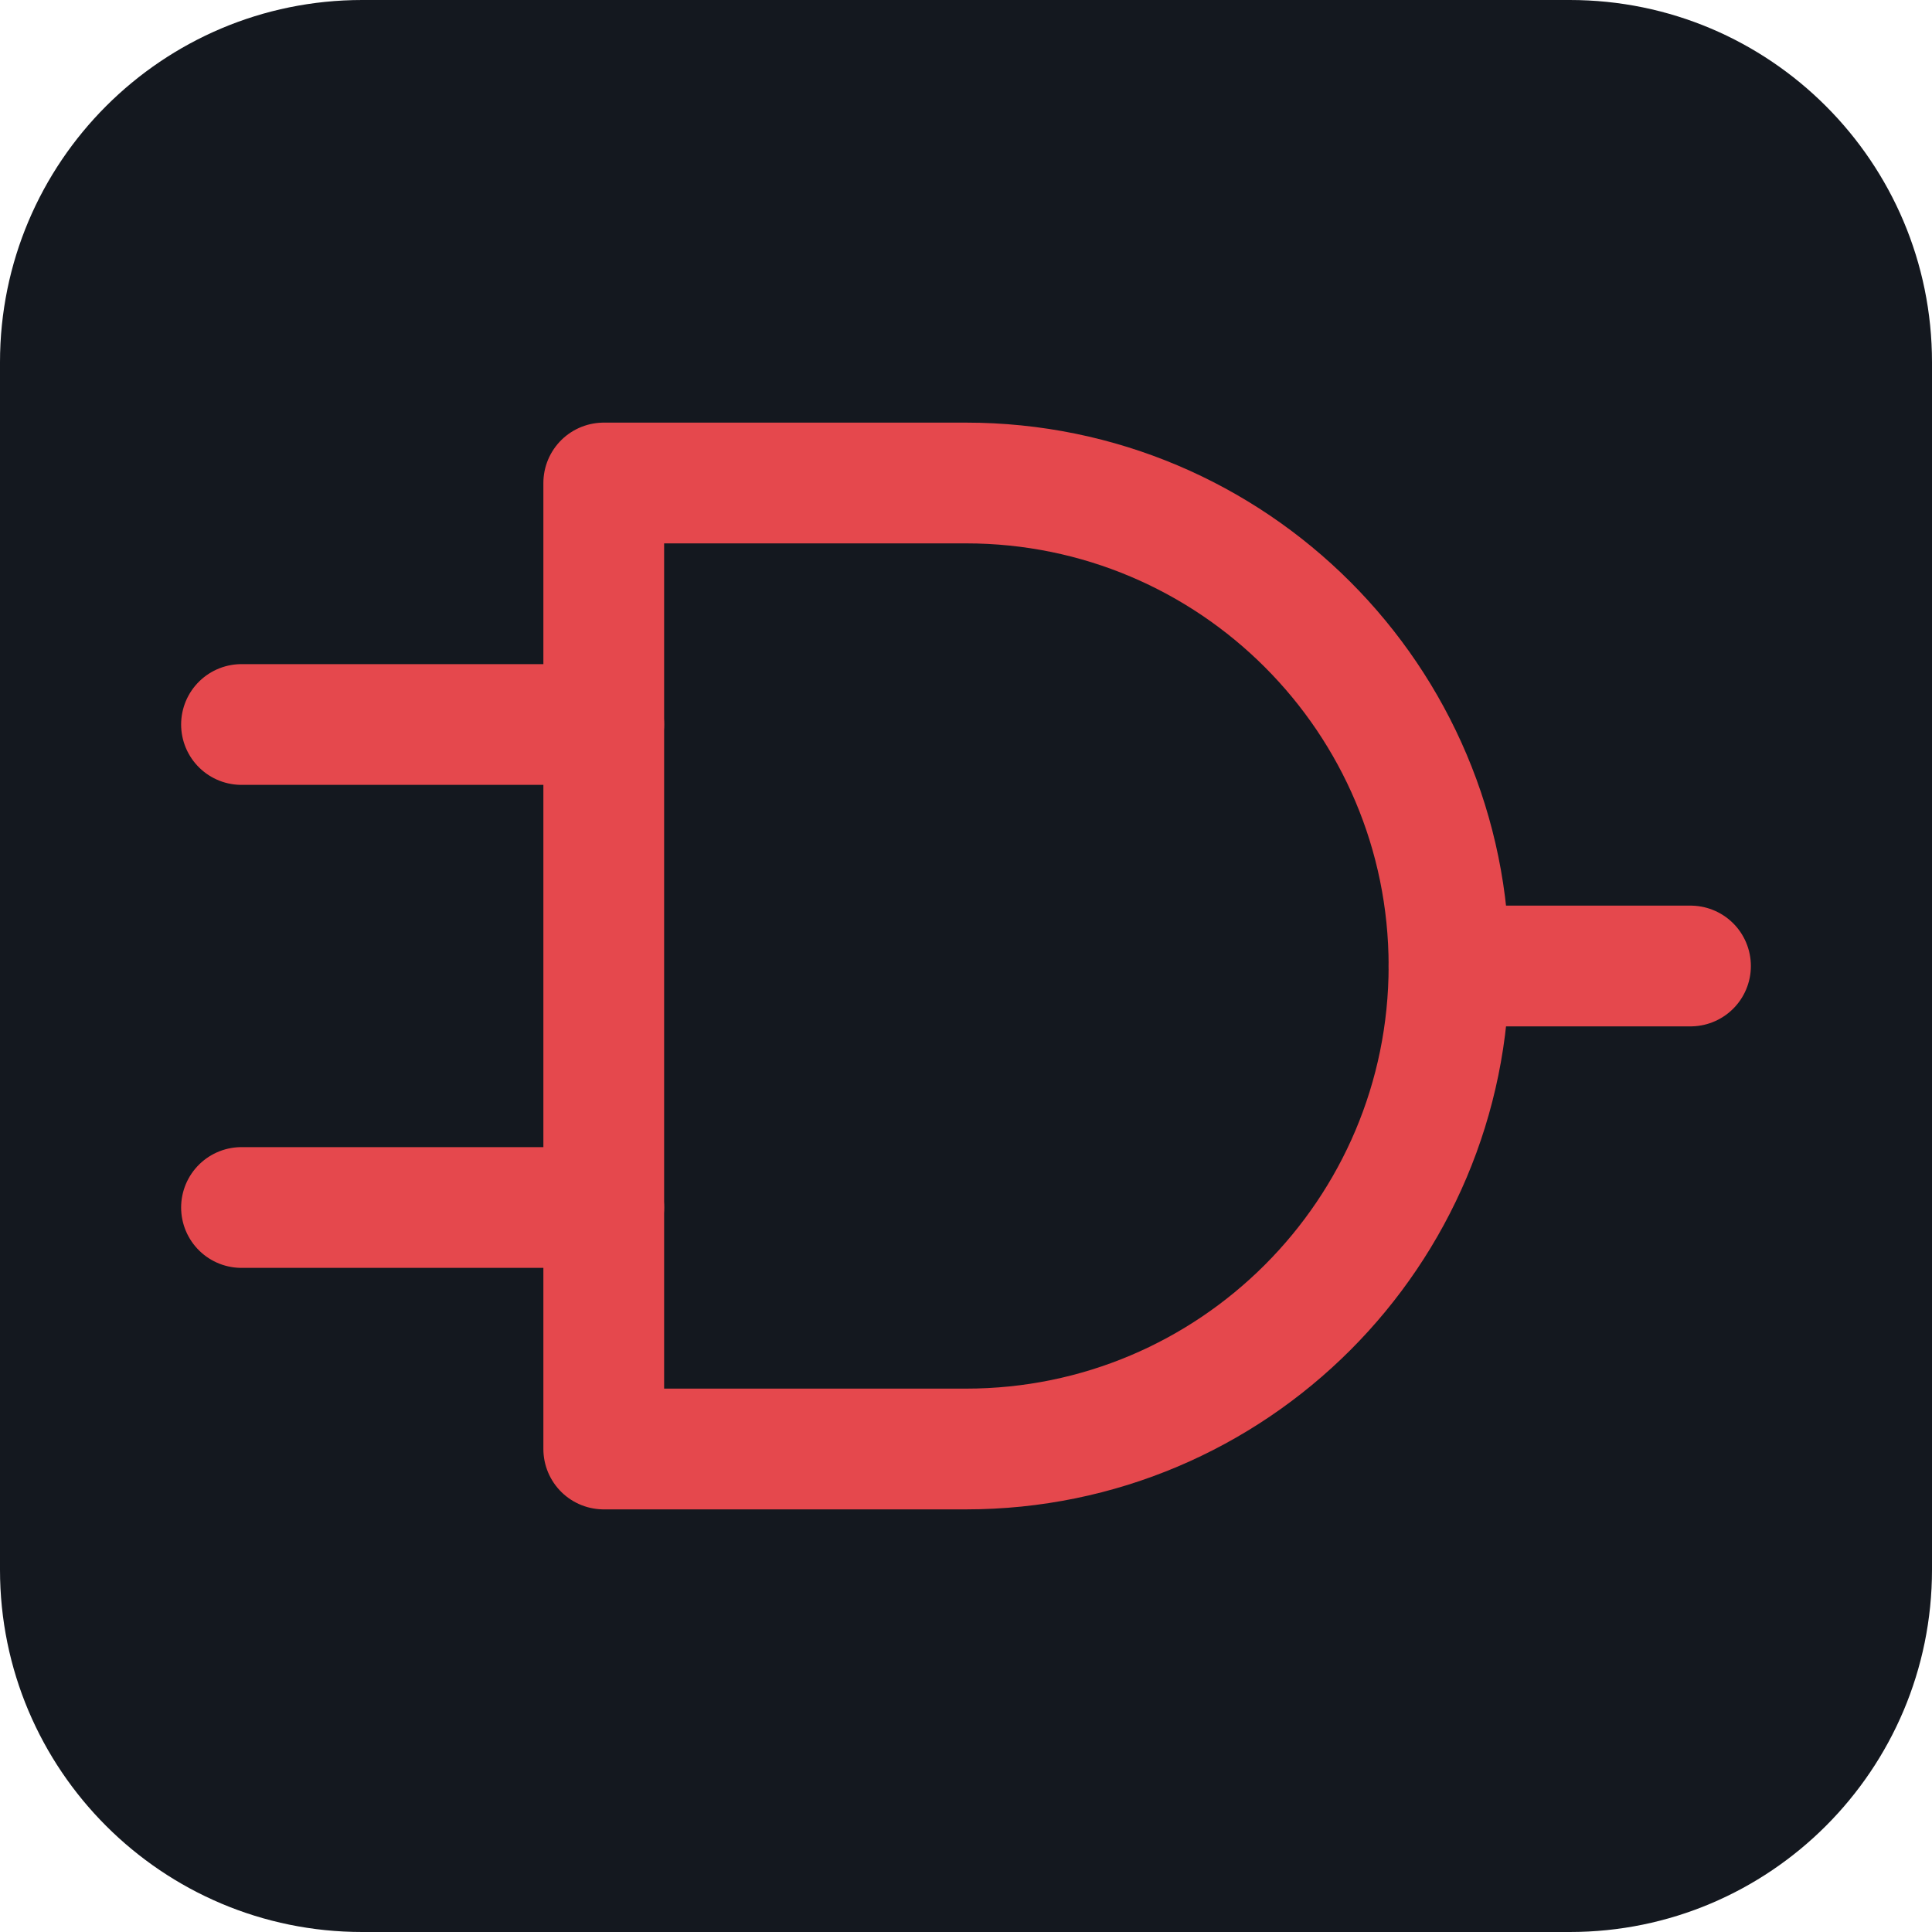
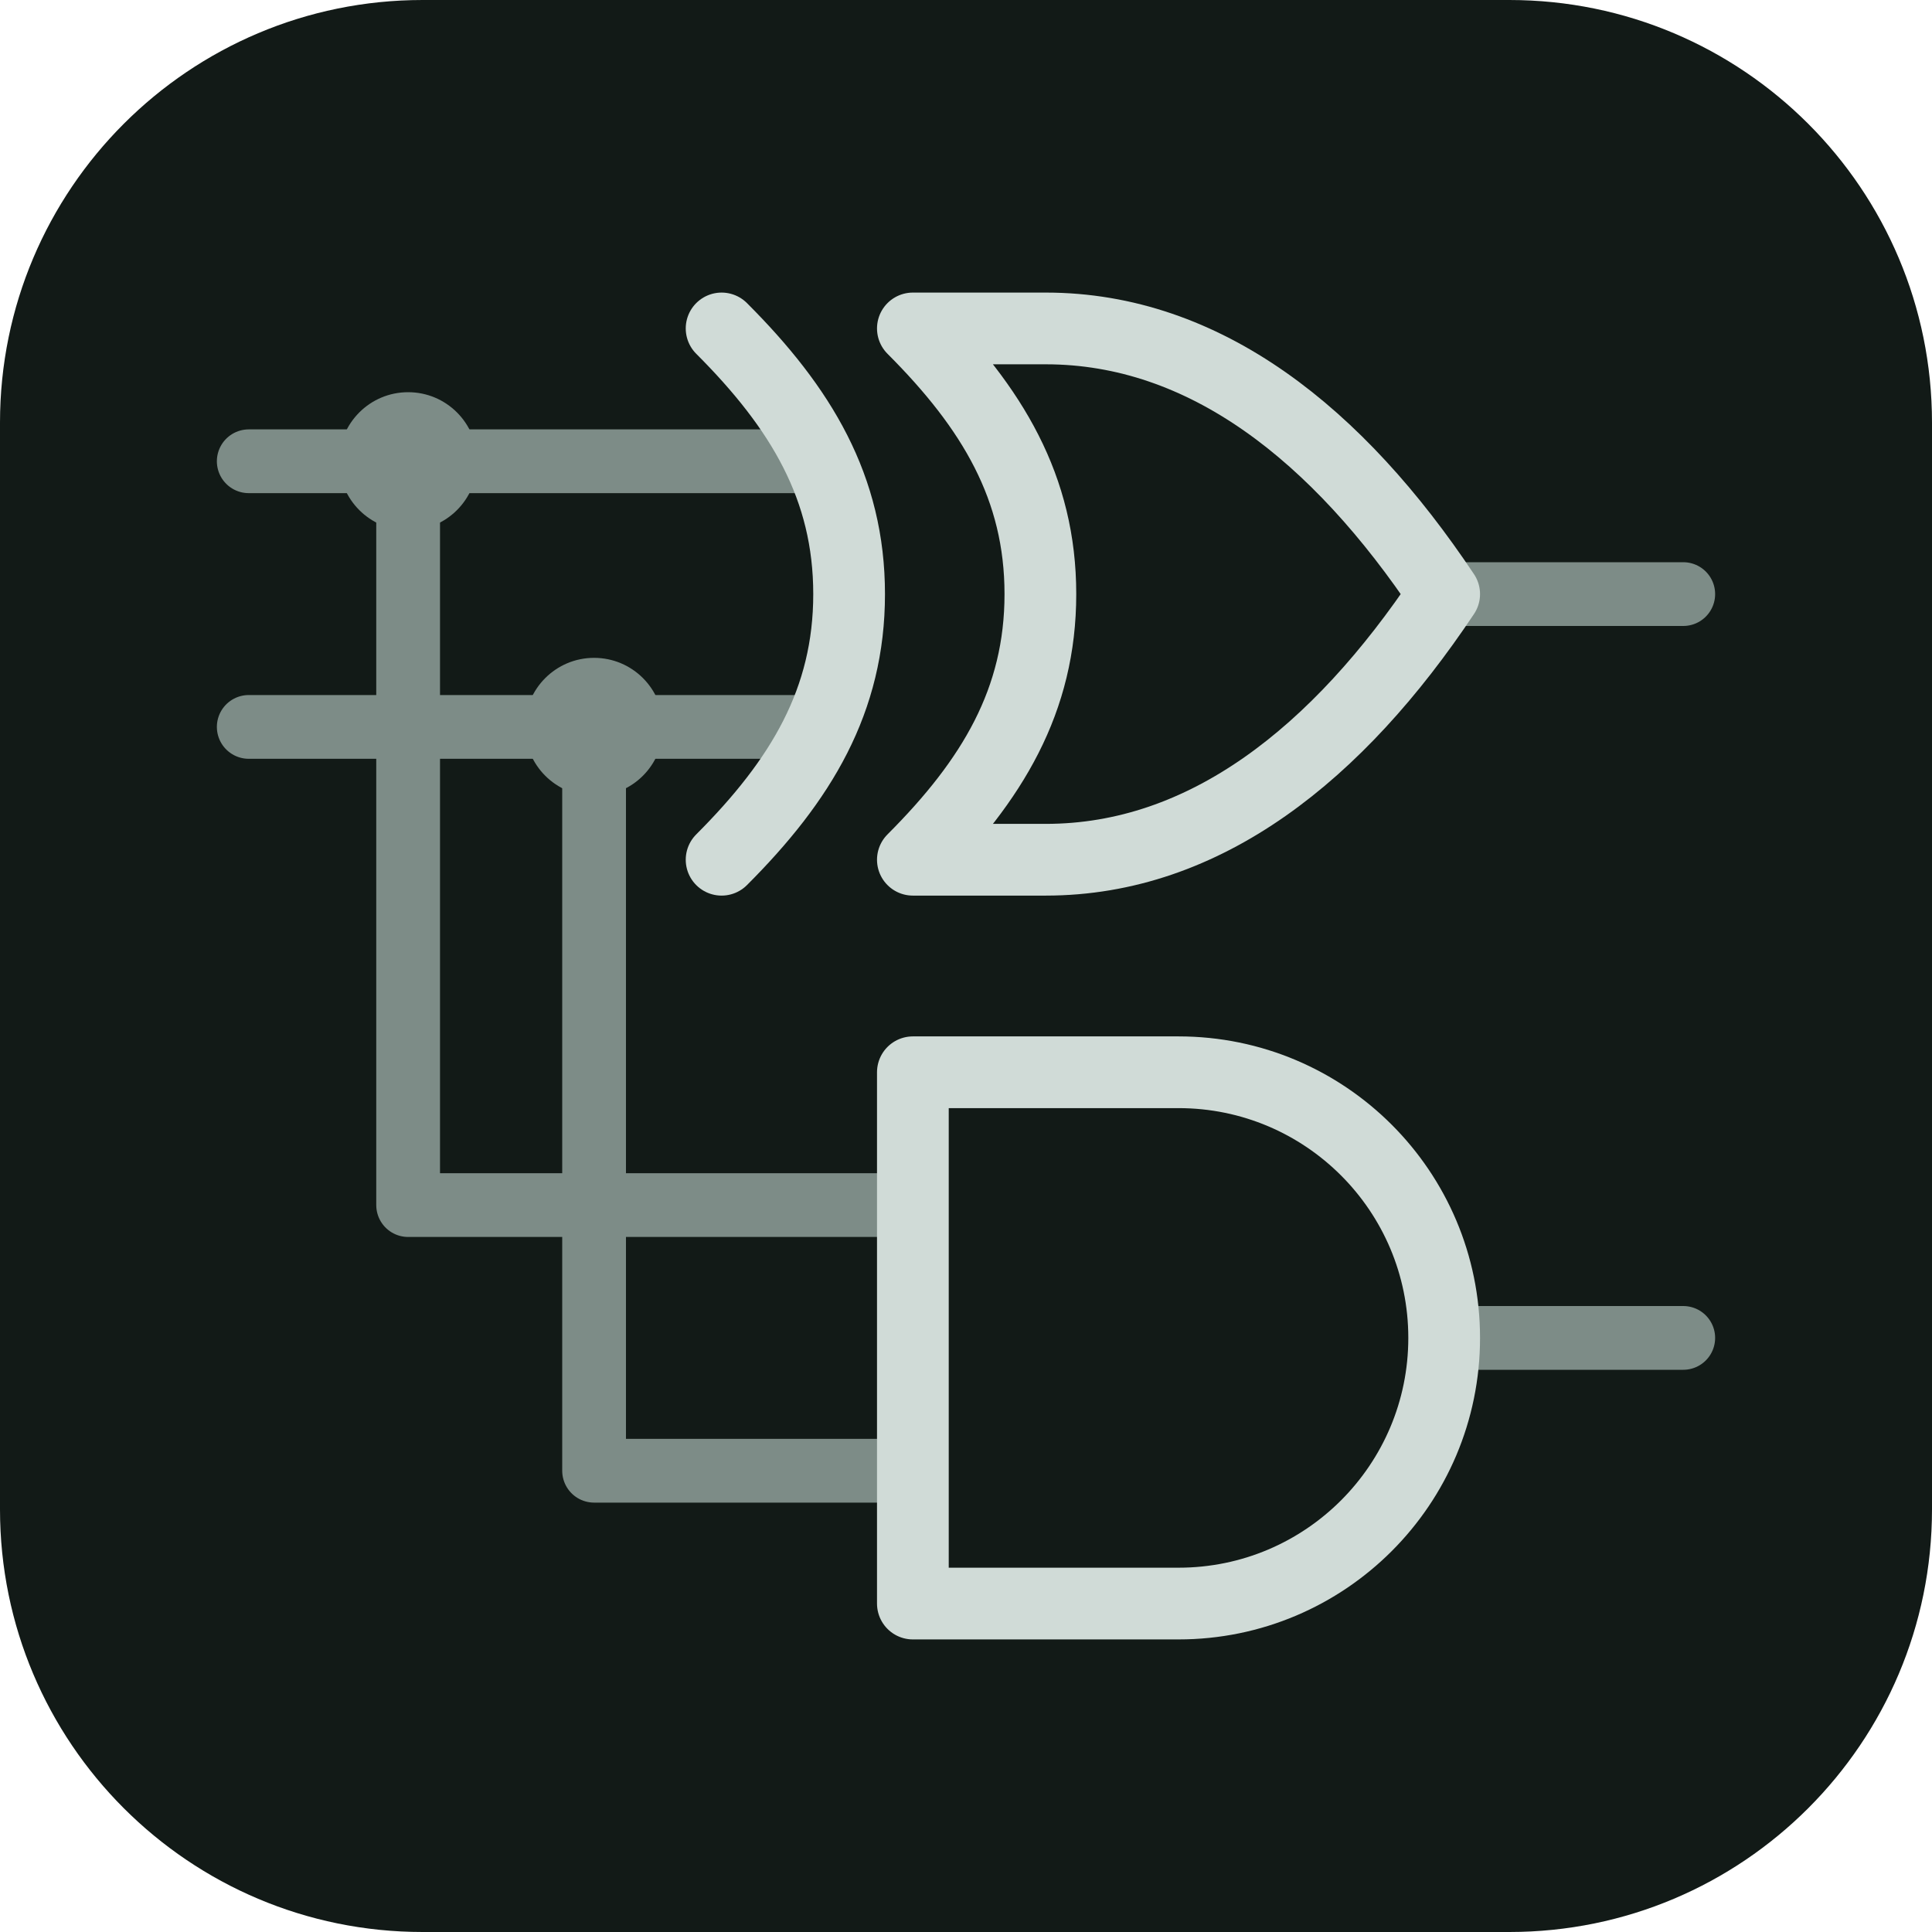
<svg xmlns="http://www.w3.org/2000/svg" viewBox="0 0 32 32">
-   <rect width="32" height="32" rx="6" fill="#14181f" />
-   <g fill="none" stroke="#e5484d" stroke-width="2" stroke-linecap="round" stroke-linejoin="round">
-     <path d="M10 8h6a8 8 0 0 1 0 16h-6z" />
-     <path d="M4 12h6M4 20h6M24 16h4" />
+   <rect width="32" height="32" rx="7" fill="#121a17" />
+   <g transform="translate(16 16) scale(0.88) translate(-16 -16)" fill="none" stroke-linecap="round" stroke-linejoin="round">
+     <path d="M2.5 6.5h10.65M2.5 11.5h10.65M5.5 6.5v14H15M9 11.5v14h6M25 9h4.5M25 23h4.5" stroke="#7d8c87" stroke-width="1.2" />
+     <circle cx="5.5" cy="6.5" r="1.3" fill="#7d8c87" />
+     <circle cx="9" cy="11.5" r="1.3" fill="#7d8c87" />
+     <g stroke="#d0dbd7" stroke-width="1.35">
+       <path d="M15 4h2.5c3 0 5.5 2 7.5 5c-2 3-4.5 5-7.5 5H15c1.5-1.5 2.4-3 2.4-5S16.5 5.5 15 4z" />
+       <path d="M11.4 4c1.5 1.5 2.4 3 2.4 5s-.9 3.5-2.4 5" />
+       <path d="M15 18h5a5 5 0 0 1 0 10h-5z" />
+     </g>
  </g>
</svg>
